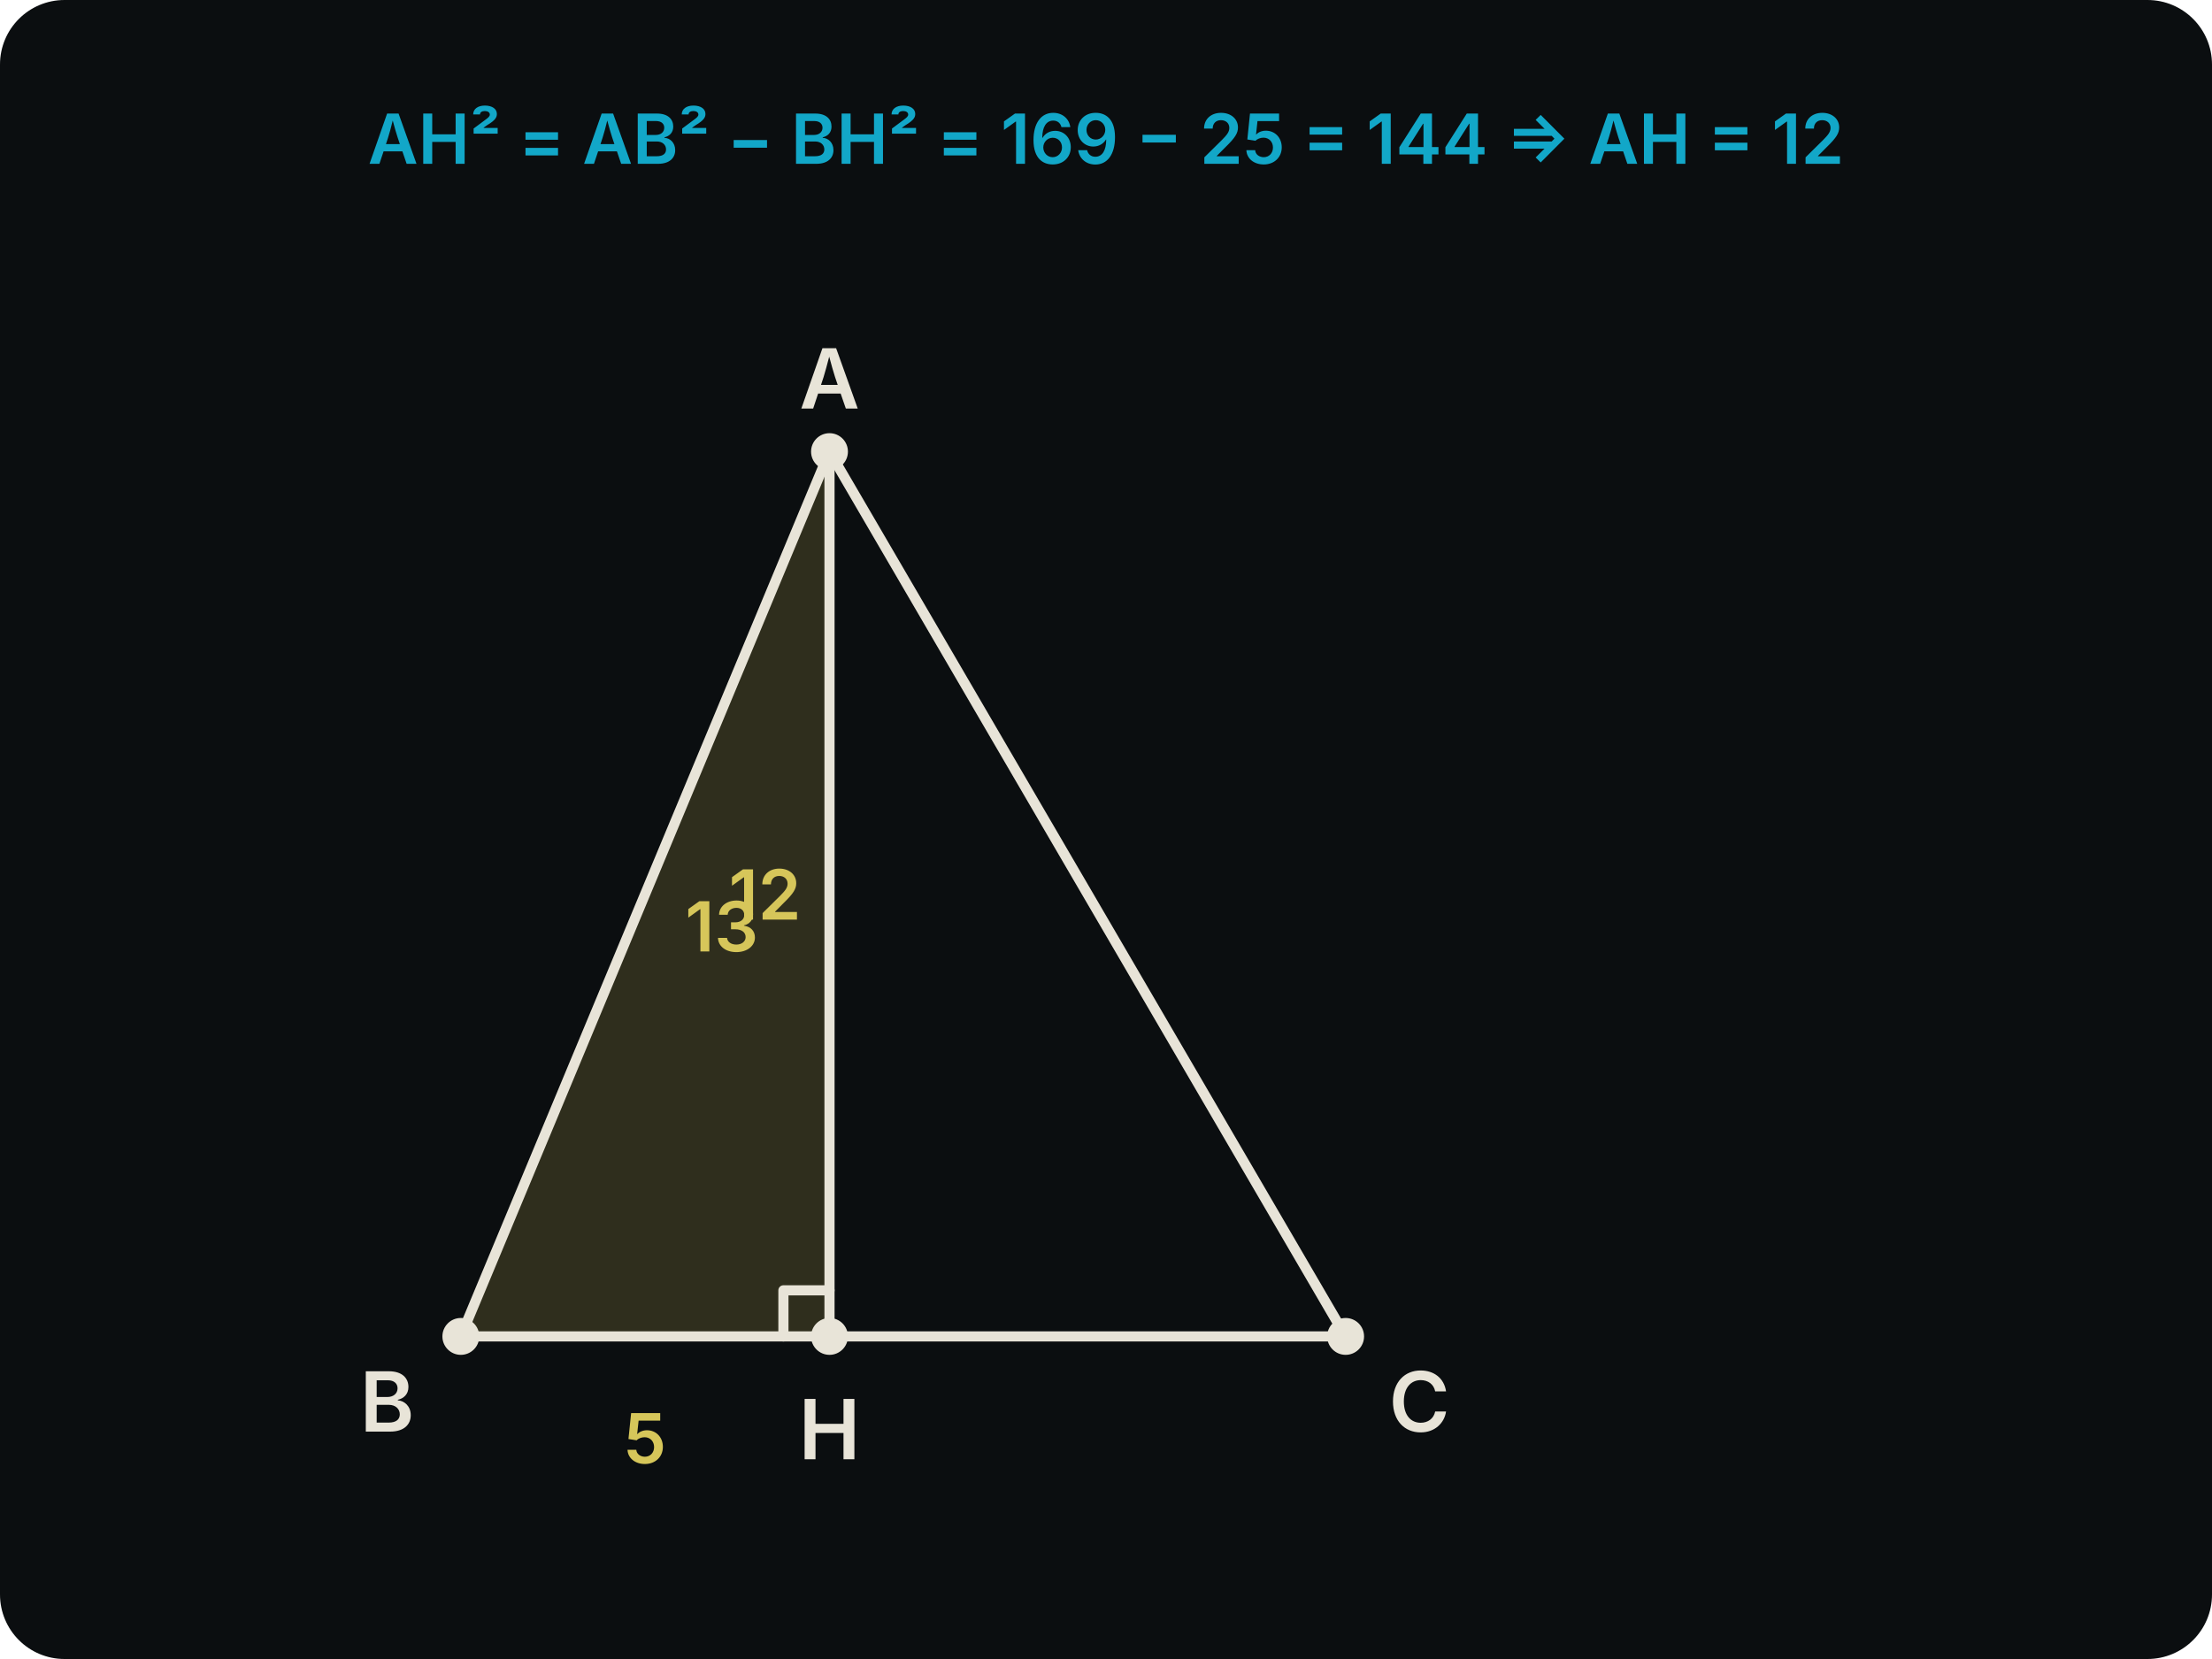
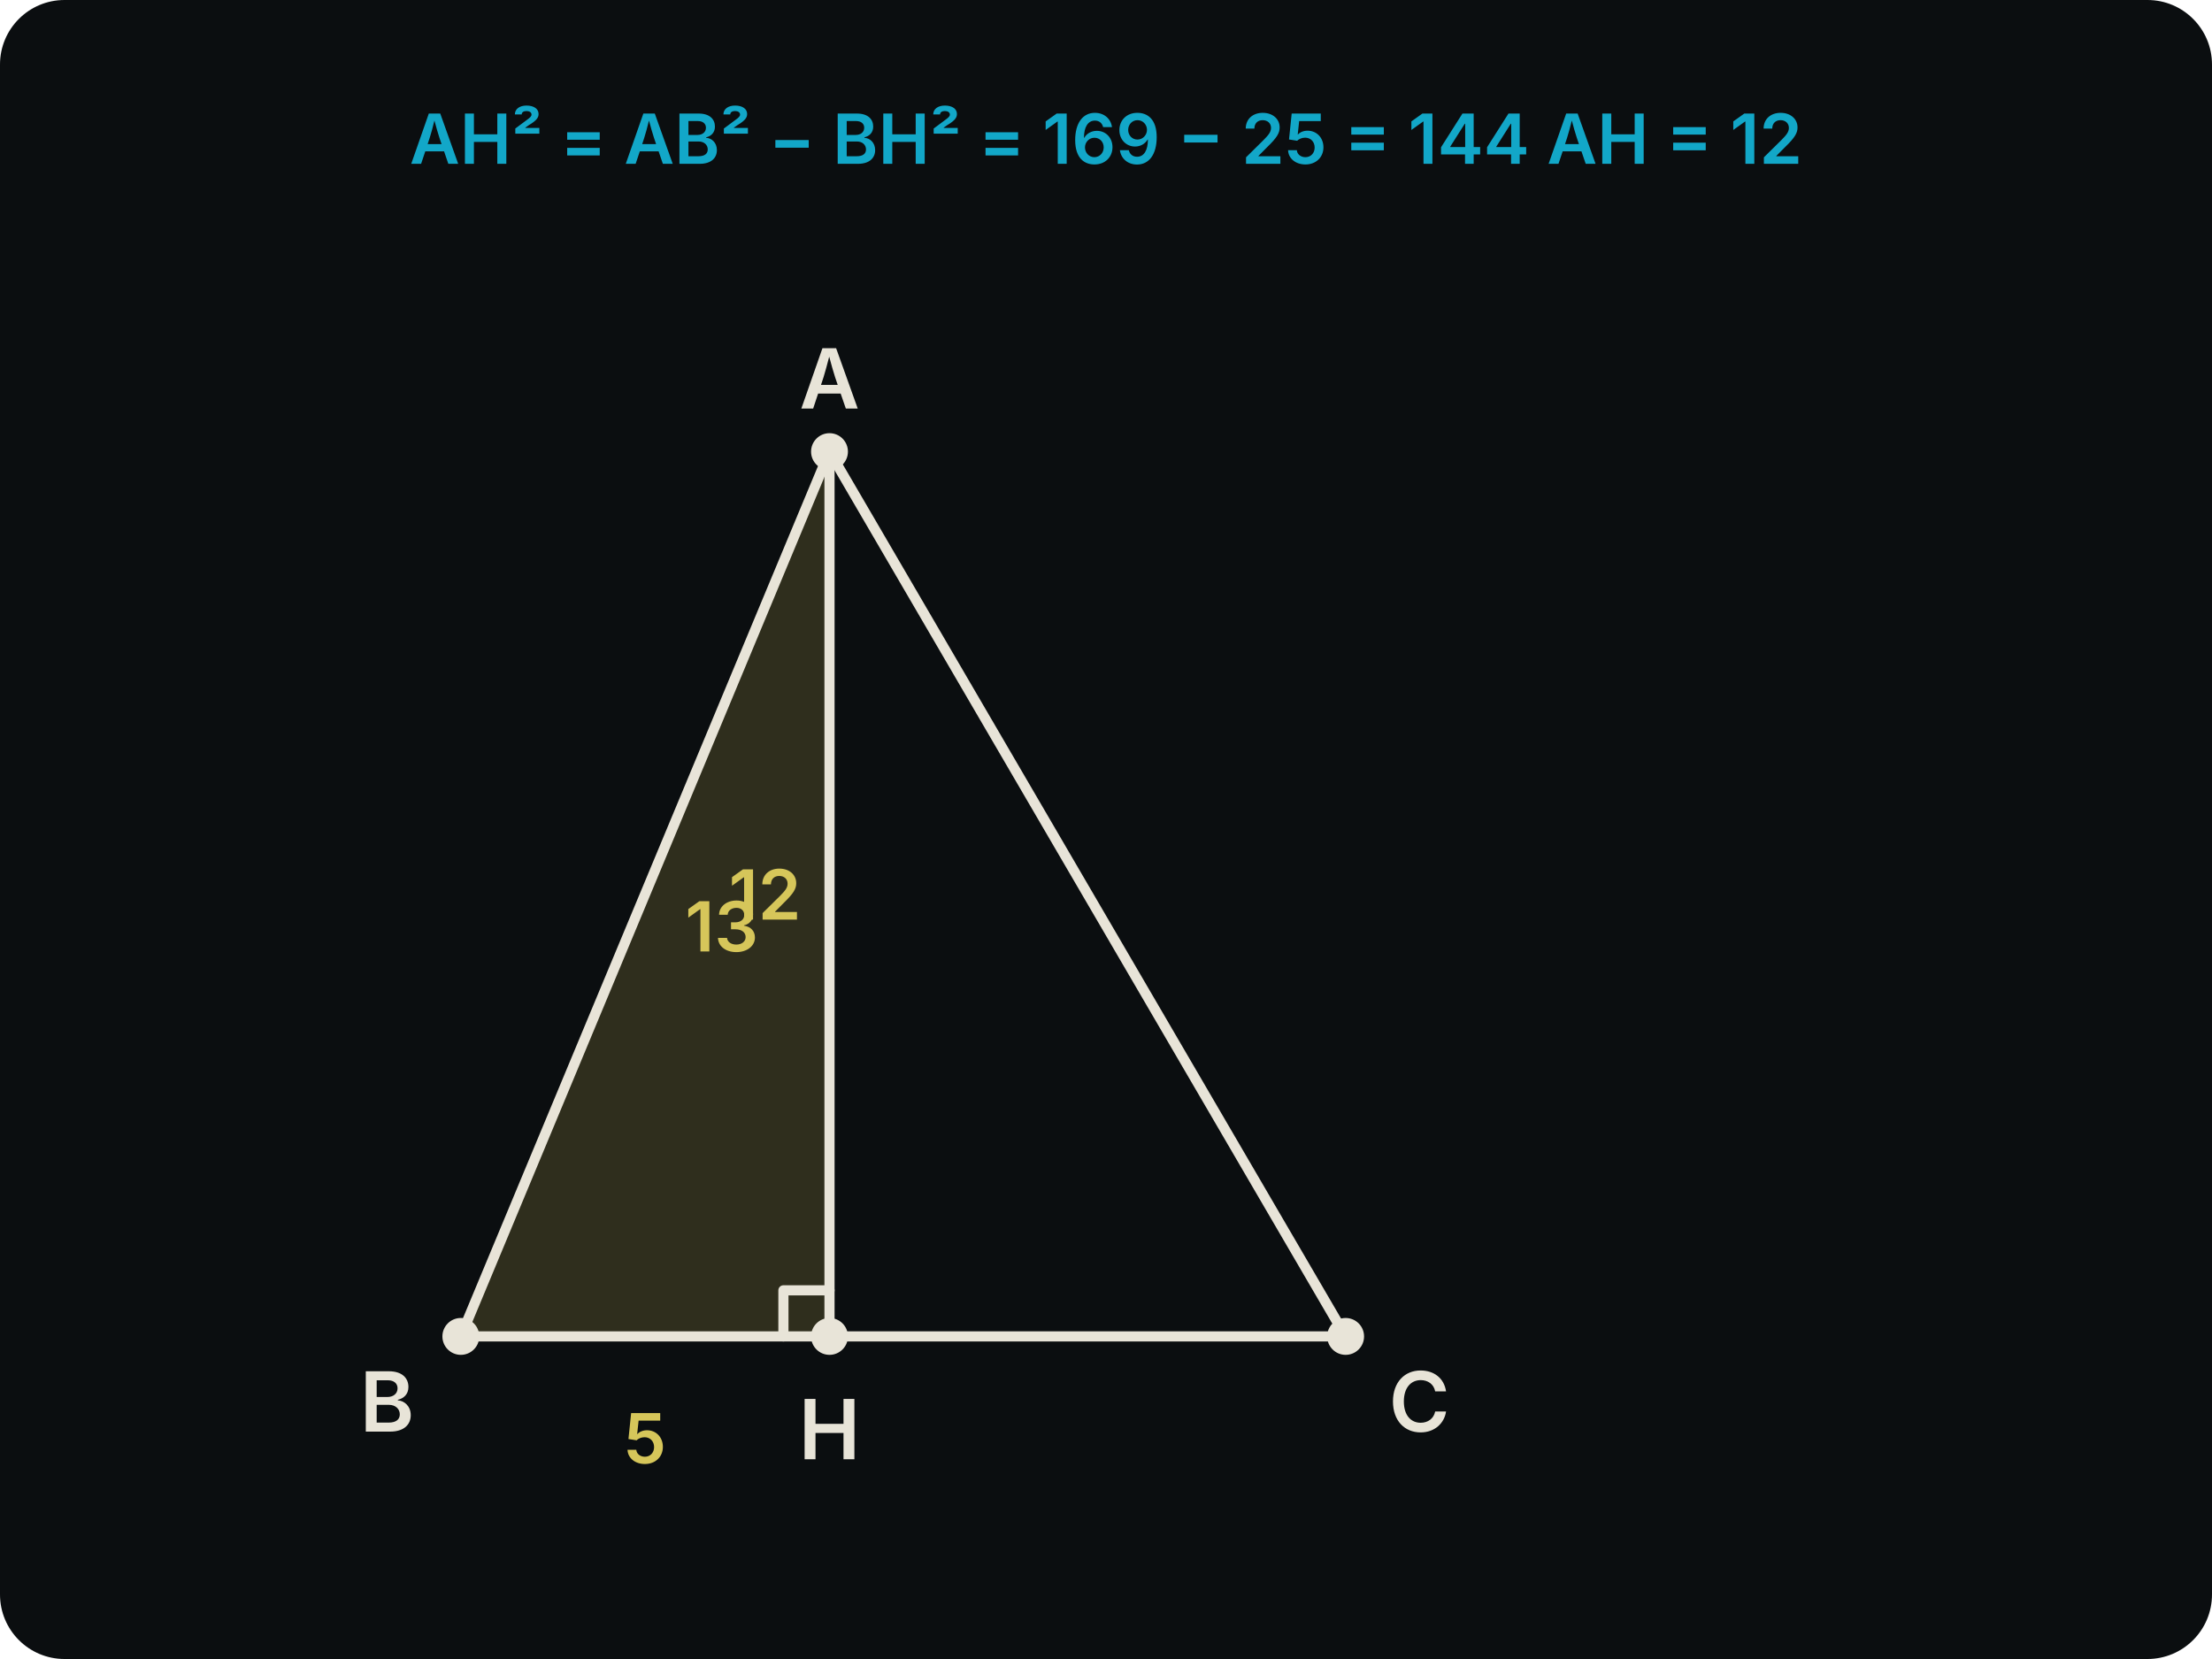
<svg xmlns="http://www.w3.org/2000/svg" viewBox="0 0 480 360" role="img" aria-label="Теорема Пифагора в △ABH: AH² = AB² - BH² = 169 - 25 = 144">
  <style>.bg{fill:#0B0E10}.edge{fill:none;stroke:#E8E4D8;stroke-width:2.2;stroke-linecap:round;stroke-linejoin:round}.aux{fill:none;stroke:#12A7C8;stroke-width:2;stroke-linecap:round;stroke-linejoin:round}.aux-dash{fill:none;stroke:#12A7C8;stroke-width:1.8;stroke-dasharray:6 5;stroke-linecap:round}.arc{fill:none;stroke:#D6C65A;stroke-width:1.8;stroke-linecap:round}.arc-aux{fill:none;stroke:#12A7C8;stroke-width:1.8;stroke-linecap:round}.dot{fill:#E8E4D8}.label{font-family:'Inter',system-ui,sans-serif;font-size:18px;font-weight:600;fill:#E8E4D8}.num{font-family:'Inter',system-ui,sans-serif;font-size:15px;font-weight:600;fill:#D6C65A}.num-aux{font-family:'Inter',system-ui,sans-serif;font-size:15px;font-weight:600;fill:#12A7C8}.tick{stroke:#E8E4D8;stroke-width:1.6}.tick-eq{stroke:#D6C65A;stroke-width:2}</style>
  <rect class="bg" width="480" height="360" rx="14" />
  <polygon points="180.00,98.00 100.00,290.00 180.00,290.00" fill="#D6C65A" fill-opacity="0.18" stroke="#D6C65A" stroke-width="1.8" />
  <polygon class="edge" points="180.00,98.00 100.00,290.00 292.00,290.00" />
  <line class="edge" x1="180.00" y1="98.00" x2="180.00" y2="290.00" />
  <polyline class="edge" fill="none" points="170.00,290.00 170.00,280.00 180.00,280.00" />
  <text class="num" x="156.62" y="200.92" text-anchor="middle" dominant-baseline="middle">13</text>
  <text class="num" x="140.00" y="312.00" text-anchor="middle" dominant-baseline="middle">5</text>
  <text class="num" x="166.00" y="194.00" text-anchor="middle" dominant-baseline="middle">12</text>
  <circle class="dot" cx="180.00" cy="98.00" r="4.00" />
  <text class="label" x="180.00" y="82.00" text-anchor="middle" dominant-baseline="middle">A</text>
  <circle class="dot" cx="100.00" cy="290.00" r="4.00" />
  <text class="label" x="84.00" y="304.00" text-anchor="middle" dominant-baseline="middle">B</text>
  <circle class="dot" cx="292.00" cy="290.00" r="4.00" />
  <text class="label" x="308.00" y="304.00" text-anchor="middle" dominant-baseline="middle">C</text>
  <circle class="dot" cx="180.00" cy="290.00" r="4.00" />
  <text class="label" x="180.00" y="310.00" text-anchor="middle" dominant-baseline="middle">H</text>
-   <text class="num-aux" x="240.00" y="30.00" text-anchor="middle" dominant-baseline="middle">AH² = AB² − BH² = 169 − 25 = 144  ⇒  AH = 12</text>
+   <text class="num-aux" x="240.00" y="30.00" text-anchor="middle" dominant-baseline="middle">AH² = AB² − BH² = 169 − 25 = 144    AH = 12</text>
</svg>
